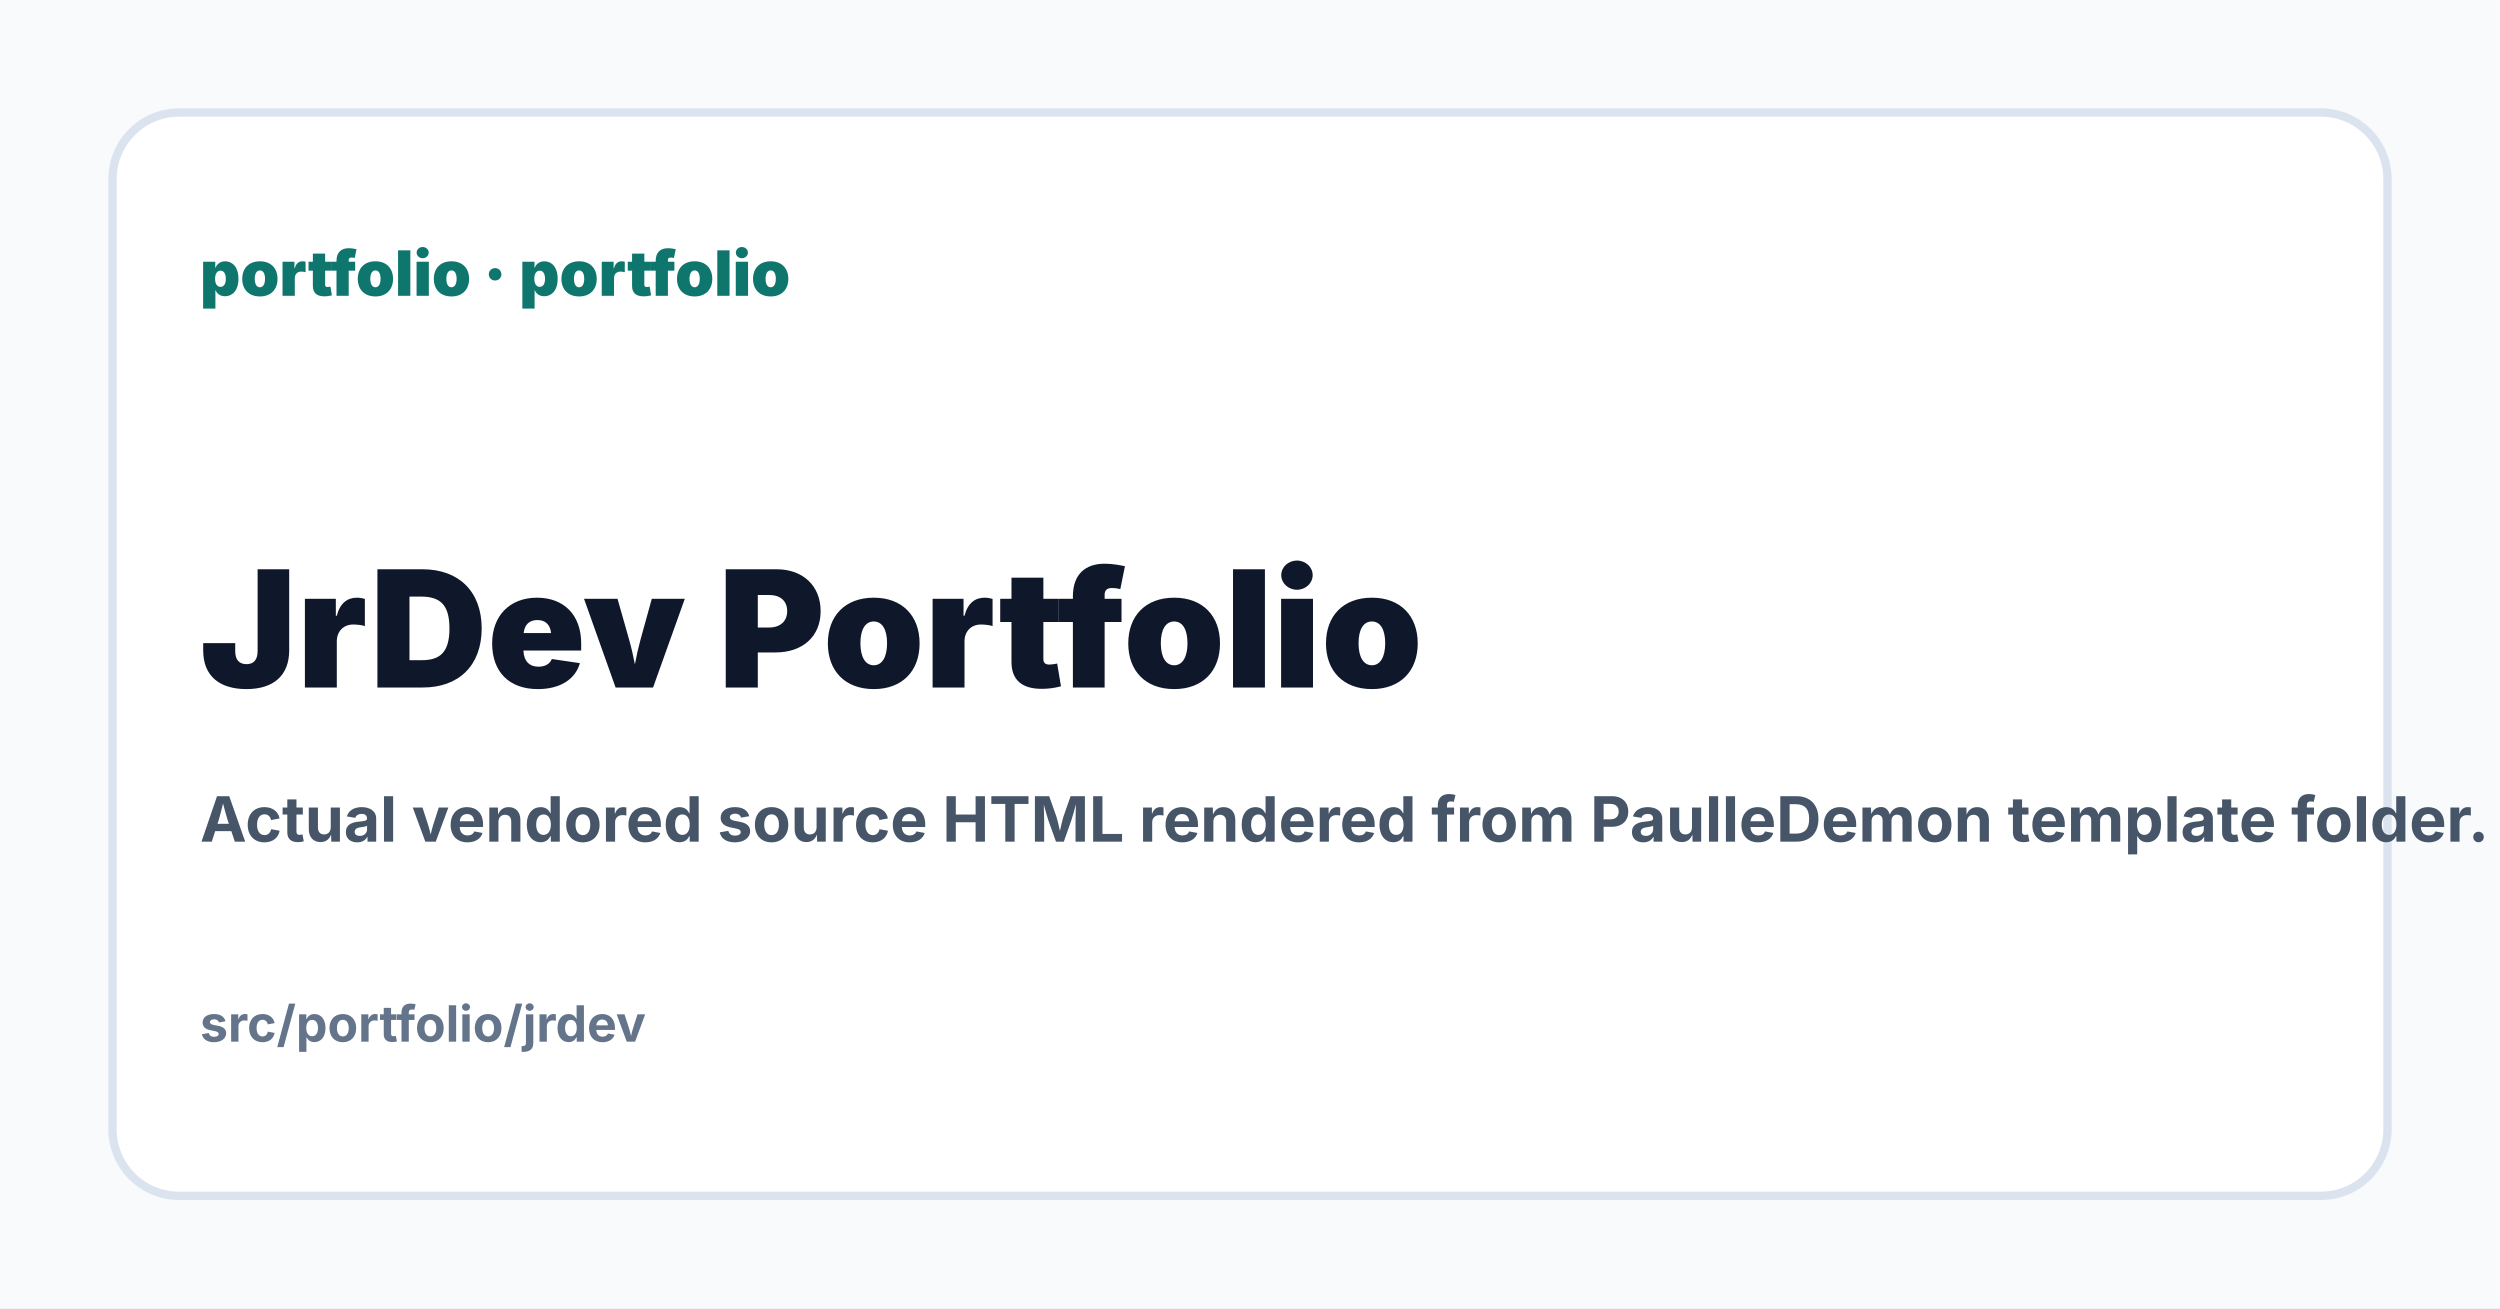
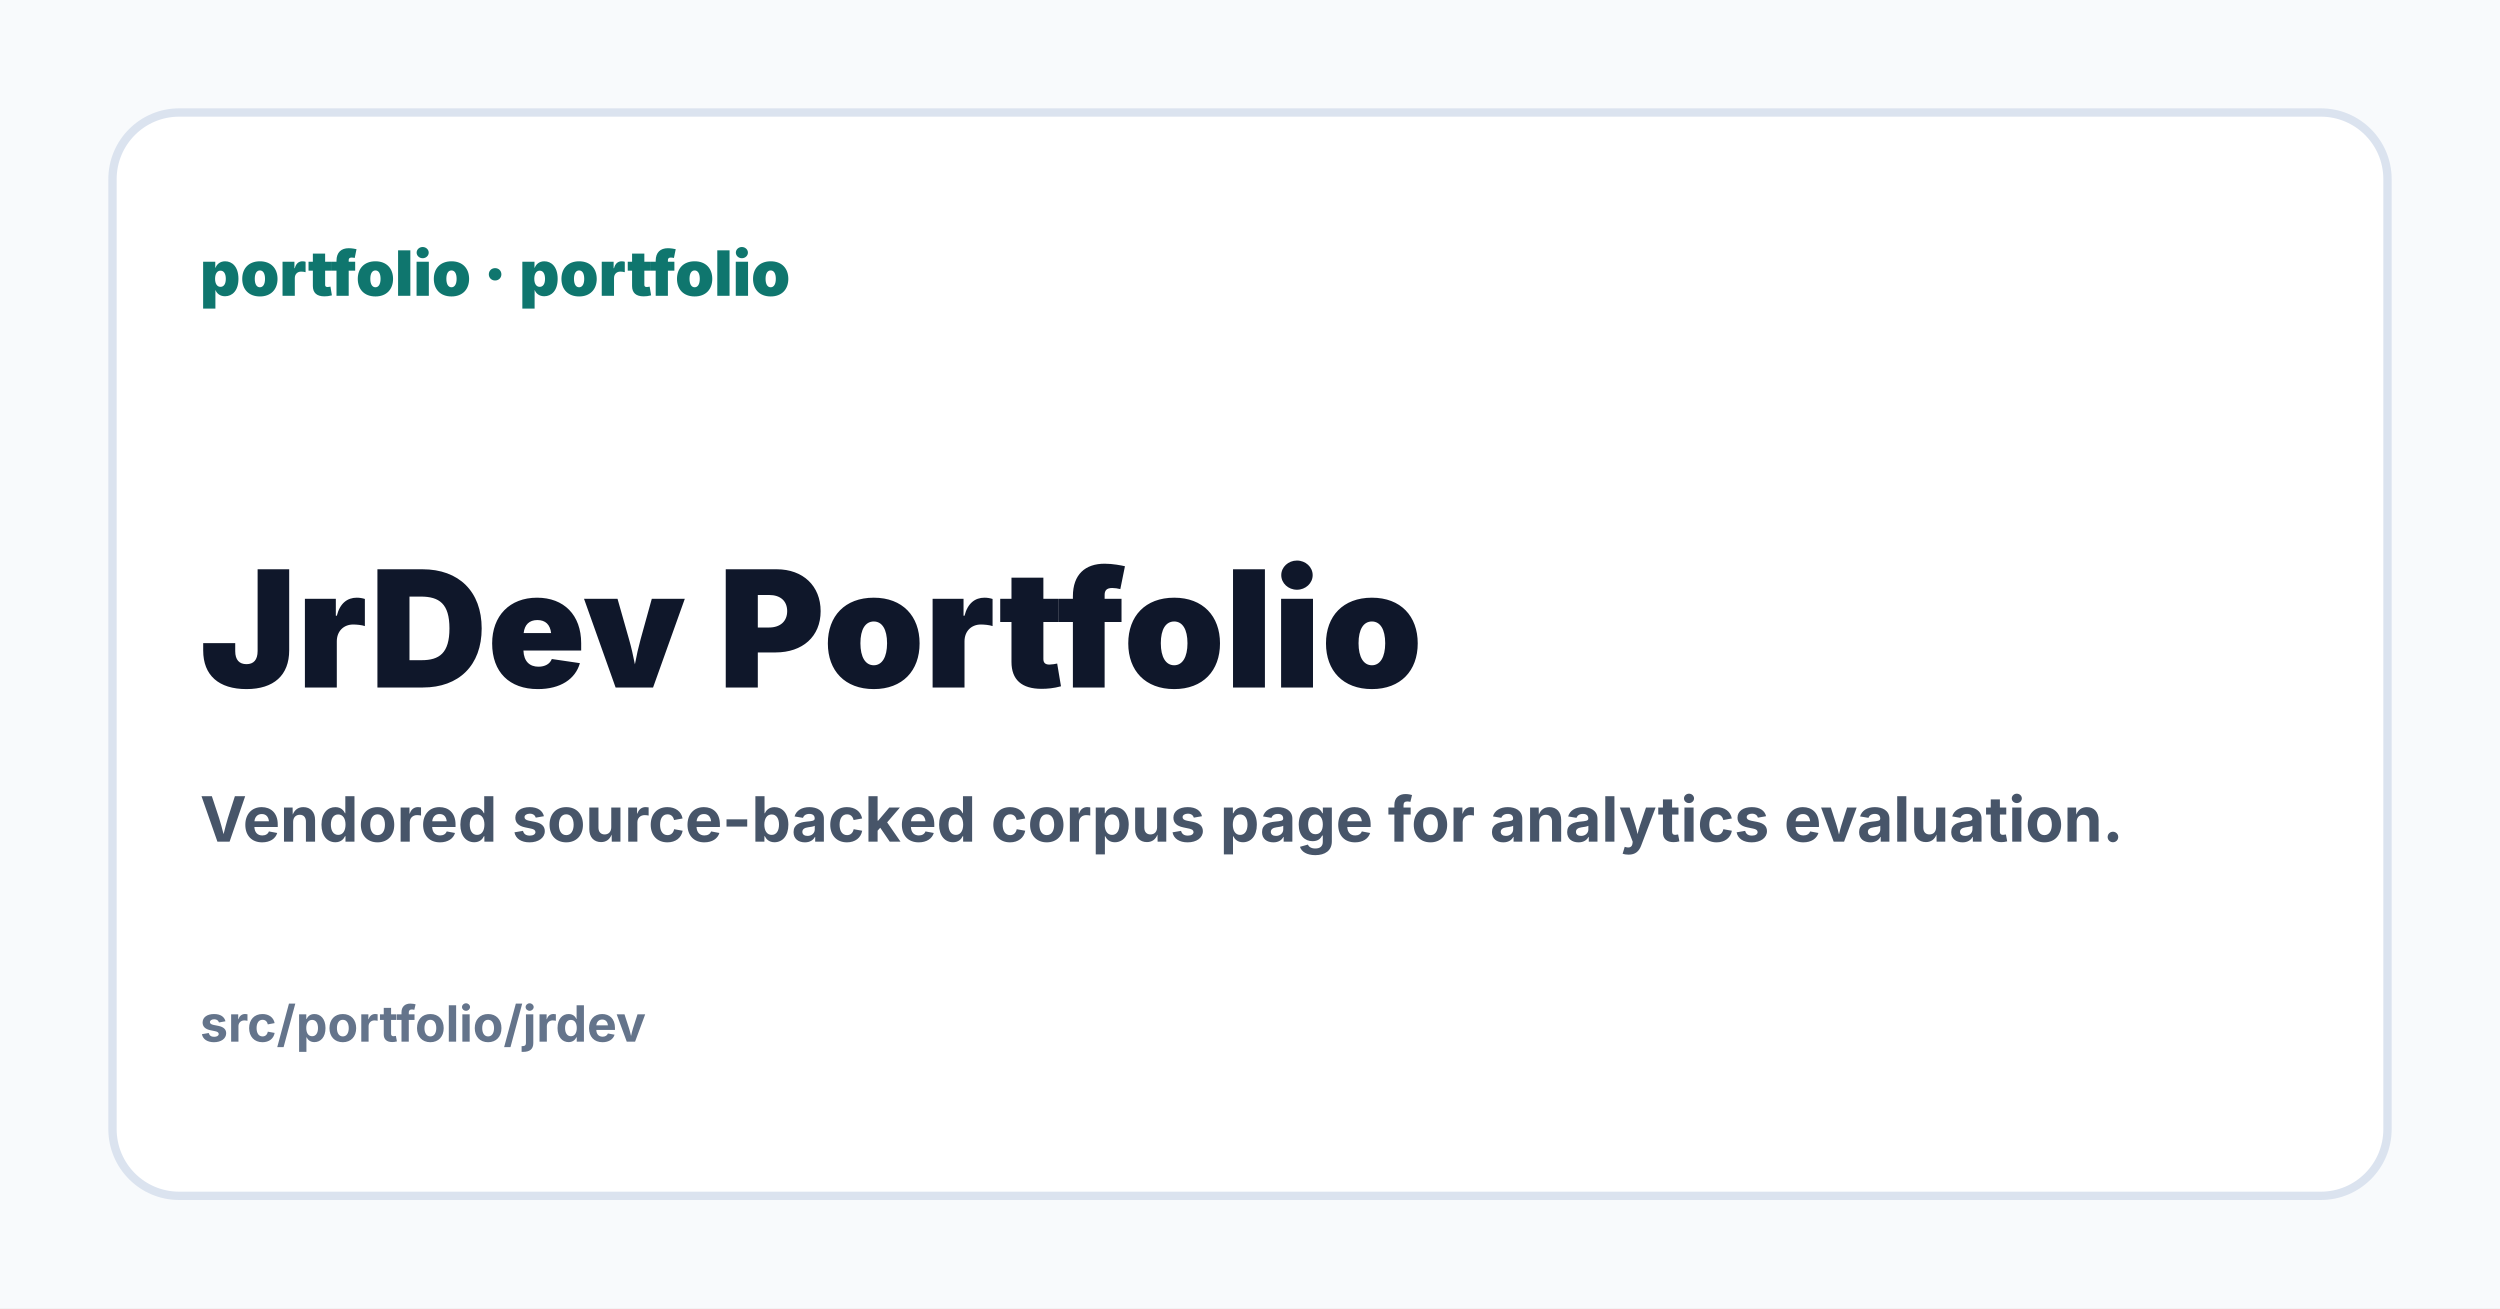
<svg xmlns="http://www.w3.org/2000/svg" width="1200" height="628" viewBox="0 0 1200 628" role="img" aria-label="JrDev Portfolio preview">
  <rect width="1200" height="628" fill="#f8fafc" />
  <rect x="54" y="54" width="1092" height="520" rx="32" fill="#ffffff" stroke="#dbe3ef" stroke-width="4" />
  <text x="96" y="142" fill="#0f766e" font-family="Inter, Arial, sans-serif" font-size="30" font-weight="850">portfolio · portfolio</text>
  <text x="96" y="330" fill="#0f172a" font-family="Inter, Arial, sans-serif" font-size="78" font-weight="900">JrDev Portfolio</text>
-   <text x="96" y="404" fill="#475569" font-family="Inter, Arial, sans-serif" font-size="30" font-weight="650">Actual vendored source HTML rendered from PaulleDemon template folder.</text>
+   <text x="96" y="404" fill="#475569" font-family="Inter, Arial, sans-serif" font-size="30" font-weight="650">Vendored source-backed corpus page for analytics evaluation.</text>
  <text x="96" y="500" fill="#64748b" font-family="Inter, Arial, sans-serif" font-size="24" font-weight="650">src/portfolio/jrdev</text>
</svg>
